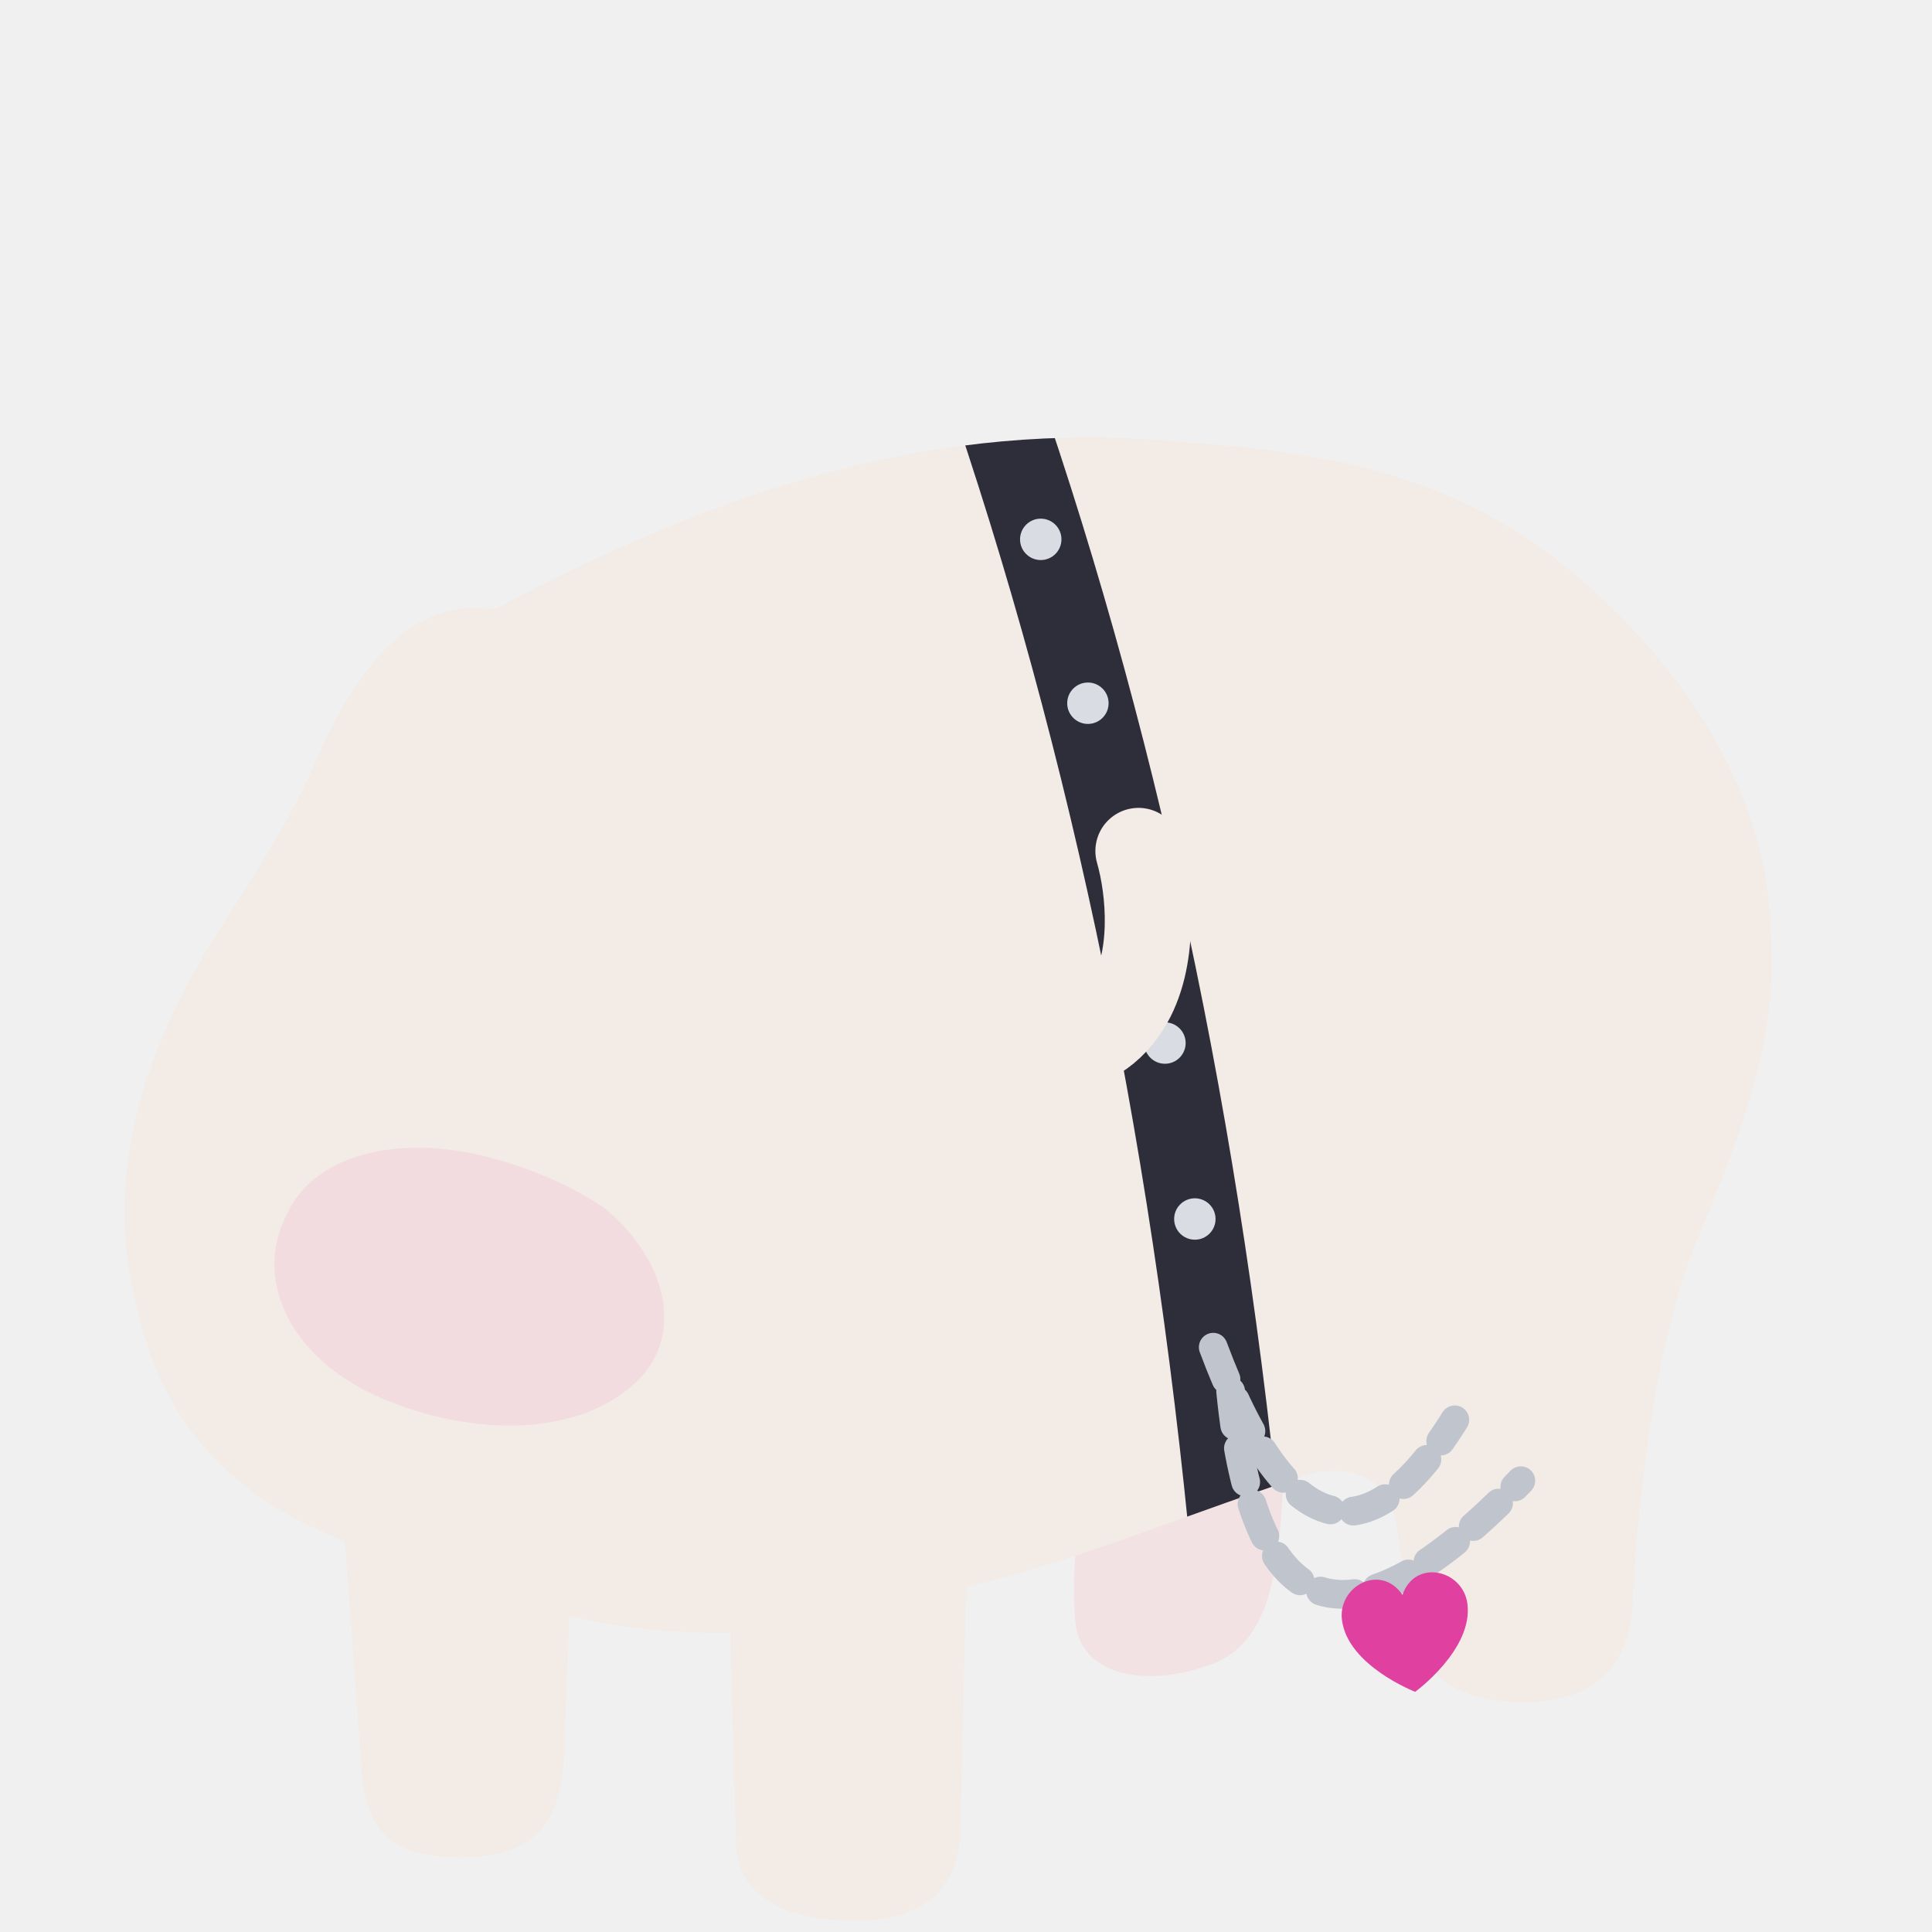
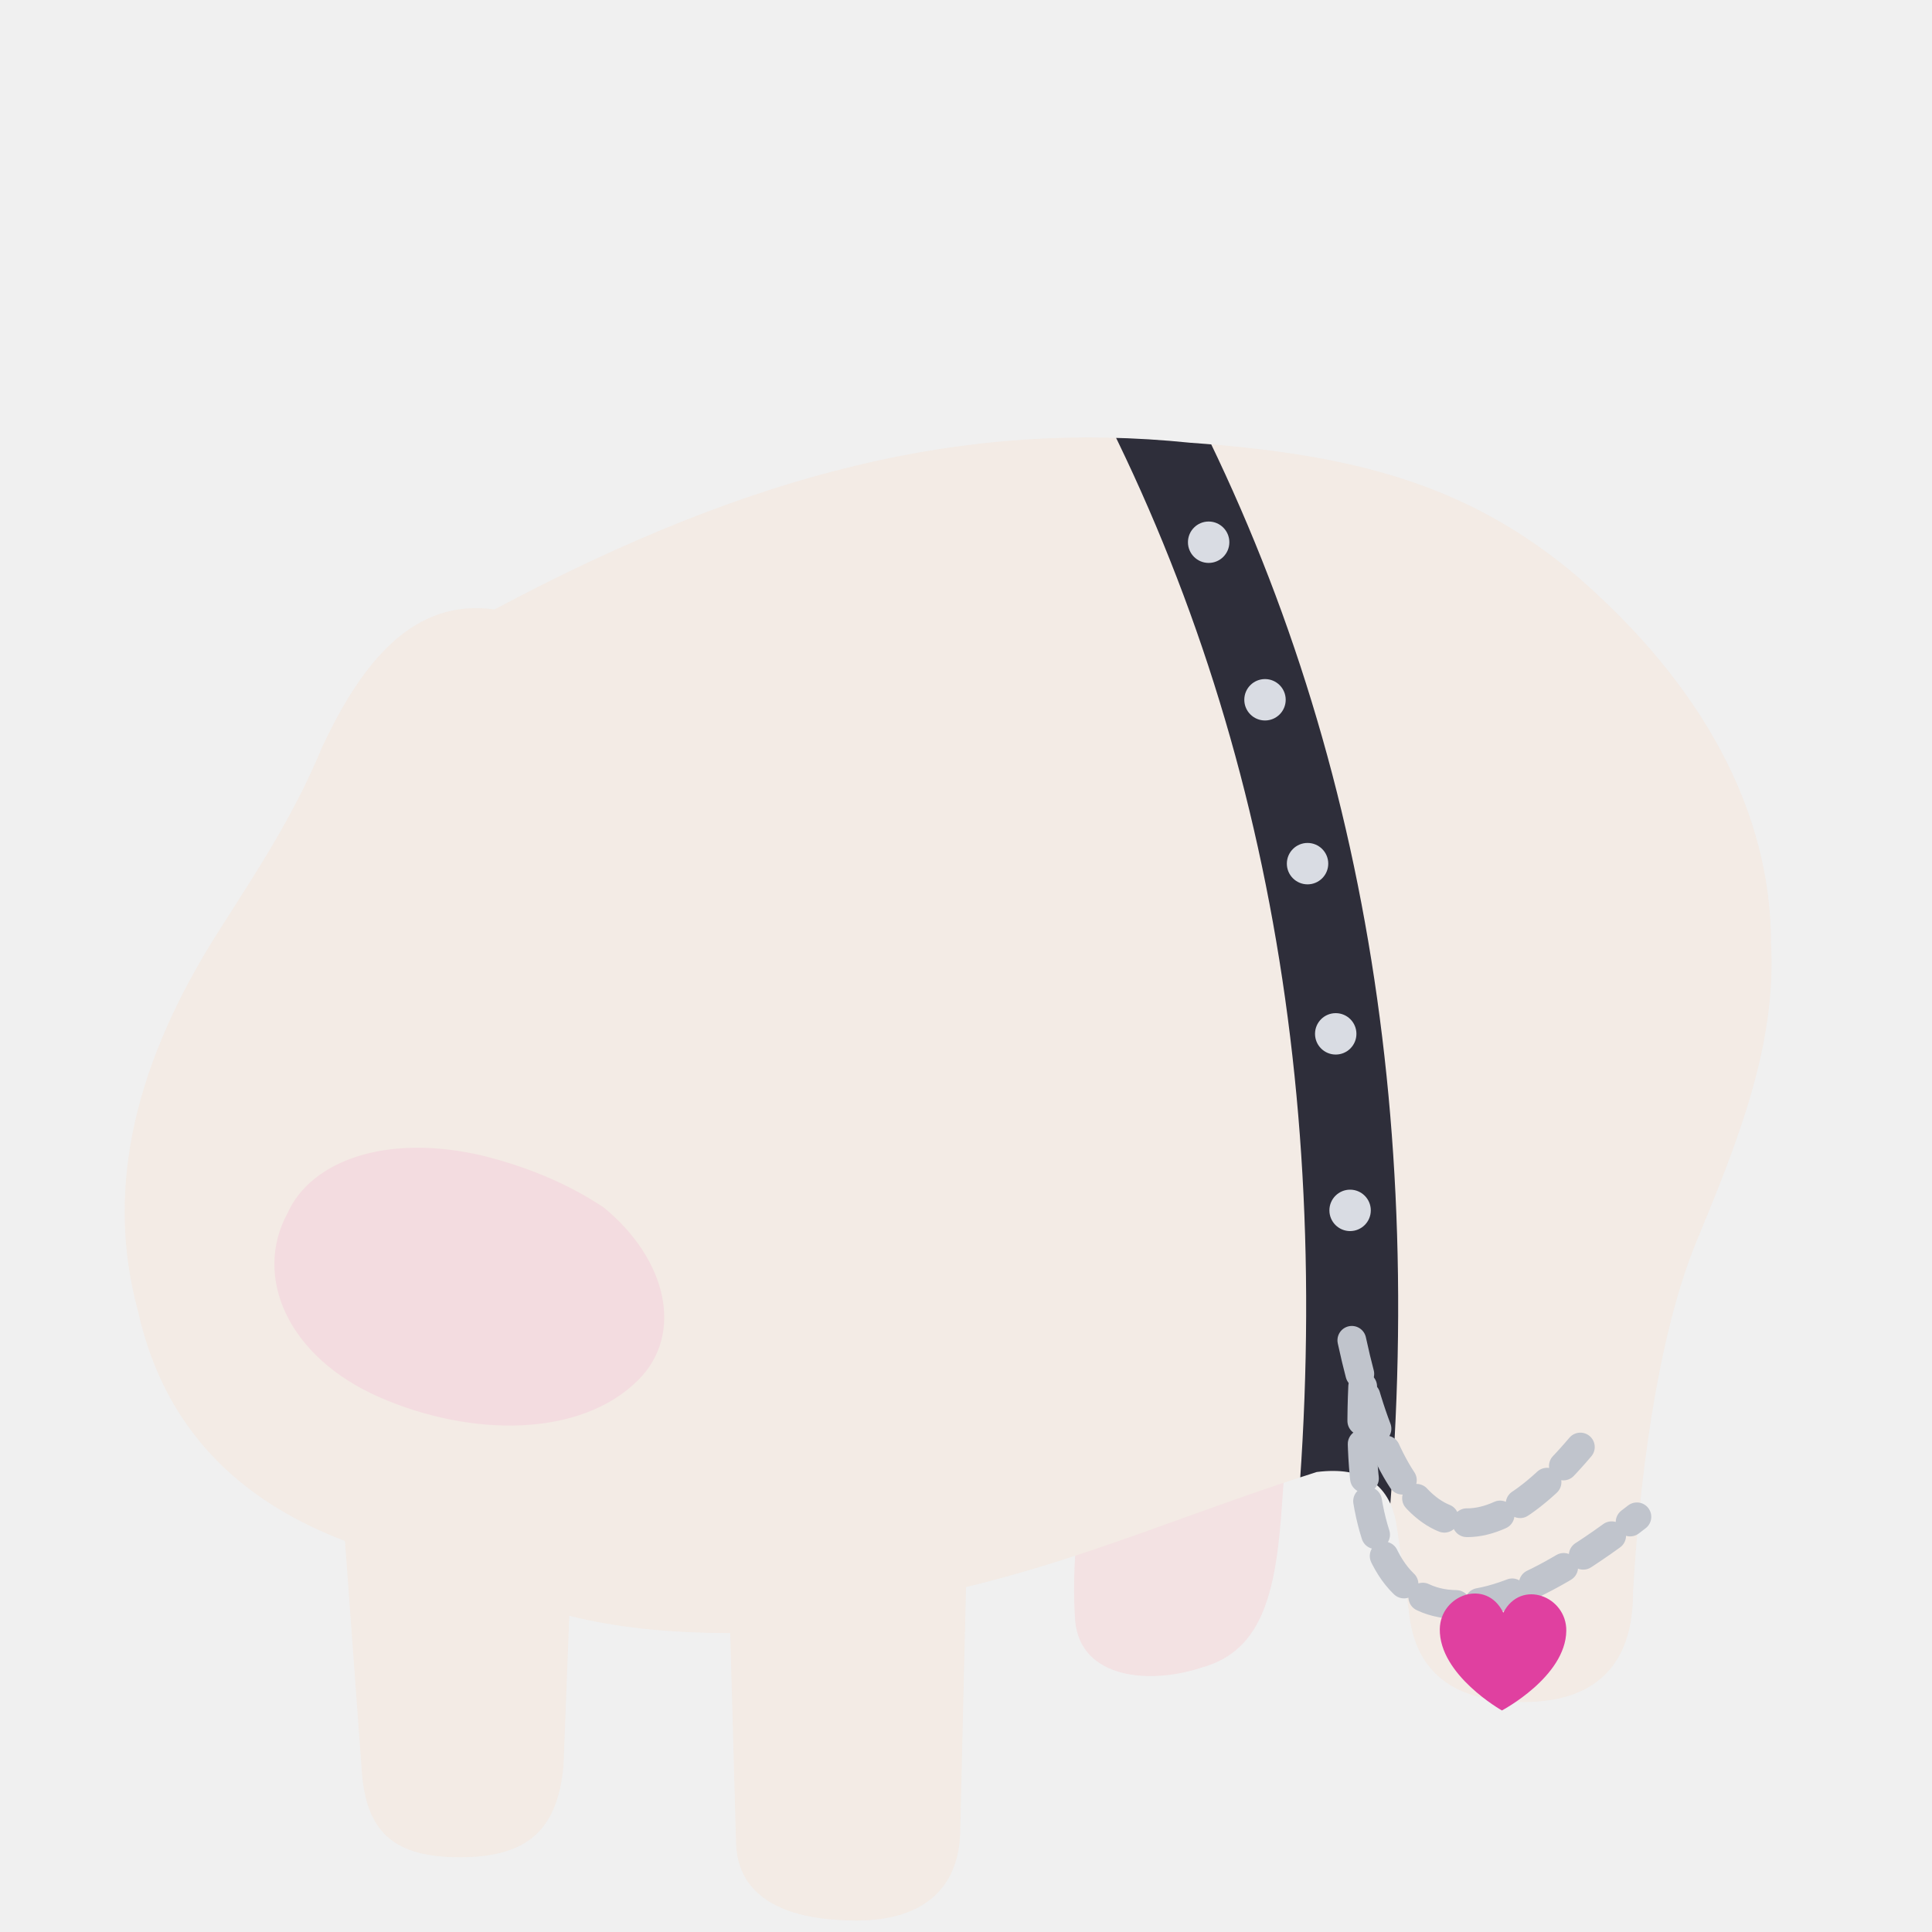
<svg xmlns="http://www.w3.org/2000/svg" viewBox="24 -36 336 336" width="128" height="128" role="img" aria-label="杀马特腰链">
  <style>@media (prefers-reduced-motion:reduce){*{animation:none!important}}</style>
  <g opacity=".18">
    <path fill="#FF9FA5" d="M214 210C213 221 210 232 211 246C212 256 224 257 233 254C244 251 246 240 247 225L248 211Z" />
    <path fill="#FFD1AF" d="M110 70C155 46 192 37 231 41C259 43 279 48 298 64C320 83 332 105 332 128C333 146 326 163 319 180C312 197 309 223 308 241C308 254 301 260 289 260C277 260 270 255 269 244L267 230C266 222 261 219 253 220C231 227 213 235 192 240L191 282C191 292 185 298 173 298C159 298 152 293 152 284L151 248C140 248 131 247 123 245L122 271C121 282 116 287 104 287C93 287 88 283 87 273L84 232C63 224 52 210 48 192C42 170 48 148 62 126C69 115 75 106 80 94C87 79 96 68 110 70Z" />
    <path fill="#FF8195" d="M108 165C91 161 78 166 74 175C68 186 74 200 90 207C106 214 125 214 135 204C143 196 140 183 129 174C123 170 116 167 108 165Z" />
  </g>
  <g class="w-chainbelt" data-wear="chainbelt" data-slot="waist">
    <style>.w-chainbelt-chain{animation:w-chainbelt-swing 1.3s ease-in-out infinite;transform-box:fill-box;transform-origin:0 0}
    @keyframes w-chainbelt-swing{0%,100%{transform:rotate(-6deg)}50%{transform:rotate(6deg)}}</style>
    <clipPath id="w-chainbelt-body">
      <path d="M110 70C155 46 192 37 231 41C259 43 279 48 298 64C320 83 332 105 332 128C333 146 326 163 319 180C312 197 309 223 308 241C308 254 301 260 289 260C277 260 270 255 269 244L267 230C266 222 261 219 253 220C231 227 213 235 192 240L191 282C191 292 185 298 173 298C159 298 152 293 152 284L151 248C140 248 131 247 123 245L122 271C121 282 116 287 104 287C93 287 88 283 87 273L84 232C63 224 52 210 48 192C42 170 48 148 62 126C69 115 75 106 80 94C87 79 96 68 110 70Z" />
    </clipPath>
    <mask id="w-chainbelt-ear" maskUnits="userSpaceOnUse" x="0" y="-60" width="400" height="400">
      <rect x="0" y="-60" width="400" height="400" fill="#fff" />
      <path d="M187 104C174 110 184 129 193 139C201 147 213 150 220 139C225 131 224 119 222 112" fill="none" stroke="#000" stroke-width="15" stroke-linecap="round" />
    </mask>
    <g mask="url(#w-chainbelt-ear)">
      <g clip-path="url(#w-chainbelt-body)">
-         <path d="M188 30Q222 128 232 244H248Q238 128 204 30Z" fill="#2E2E3A" />
-         <circle cx="205" cy="57.8" r="3.6" fill="#D9DCE3" />
-         <circle cx="213.2" cy="86.3" r="3.6" fill="#D9DCE3" />
-         <circle cx="220.3" cy="115.5" r="3.6" fill="#D9DCE3" />
-         <circle cx="226.6" cy="145.4" r="3.6" fill="#D9DCE3" />
-         <circle cx="231.8" cy="176" r="3.6" fill="#D9DCE3" />
+         <path d="M214 32Q262 124 248 244H264Q278 124 230 32Z" fill="#2E2E3A" />
+         <circle cx="234.2" cy="58.3" r="3.6" fill="#D9DCE3" />
+         <circle cx="244" cy="85.7" r="3.6" fill="#D9DCE3" />
+         <circle cx="251.4" cy="114.2" r="3.6" fill="#D9DCE3" />
+         <circle cx="256.3" cy="143.8" r="3.6" fill="#D9DCE3" />
+         <circle cx="258.8" cy="174.5" r="3.6" fill="#D9DCE3" />
      </g>
    </g>
-     <g transform="translate(235 198.3) rotate(-7.5)">
+     <g transform="translate(259.1 197.1) rotate(0.8)">
      <g class="w-chainbelt-chain">
        <path d="M0 0Q12 52 40 18" fill="none" stroke="#C0C4CC" stroke-width="5" stroke-dasharray="6 4" stroke-linecap="round" />
        <path d="M2 8Q0 70 50 30" fill="none" stroke="#C0C4CC" stroke-width="5" stroke-dasharray="6 4" stroke-linecap="round" />
        <path d="M16 50c0-6 8-9 11-3 3-6 11-3 11 3 0 8-11 14-11 14s-11-6-11-14Z" fill="#E040A0" />
      </g>
    </g>
  </g>
</svg>
